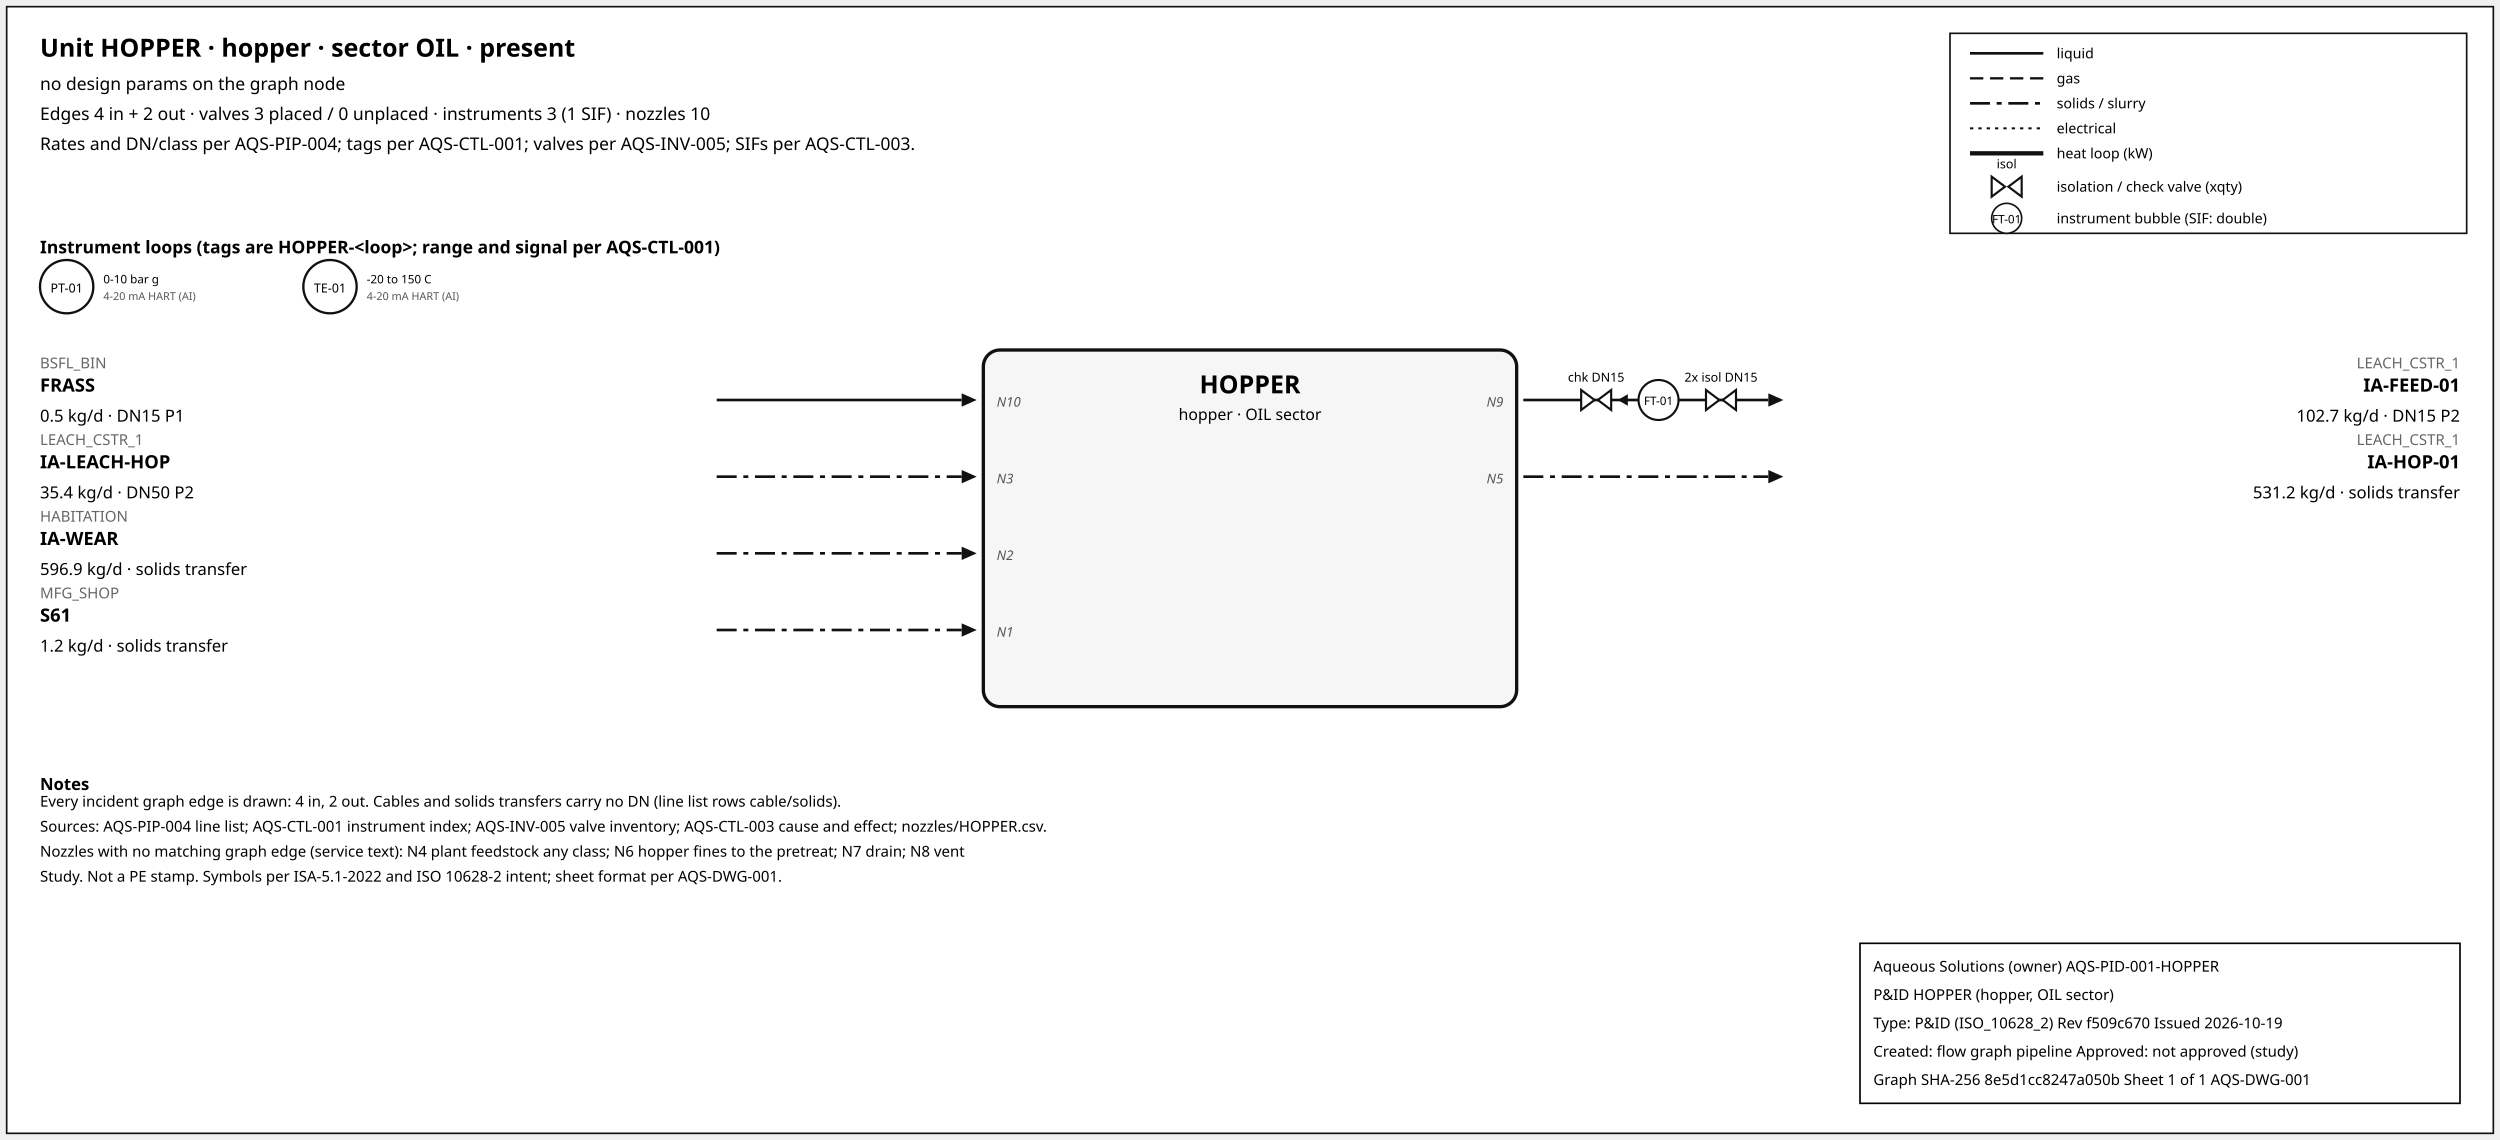
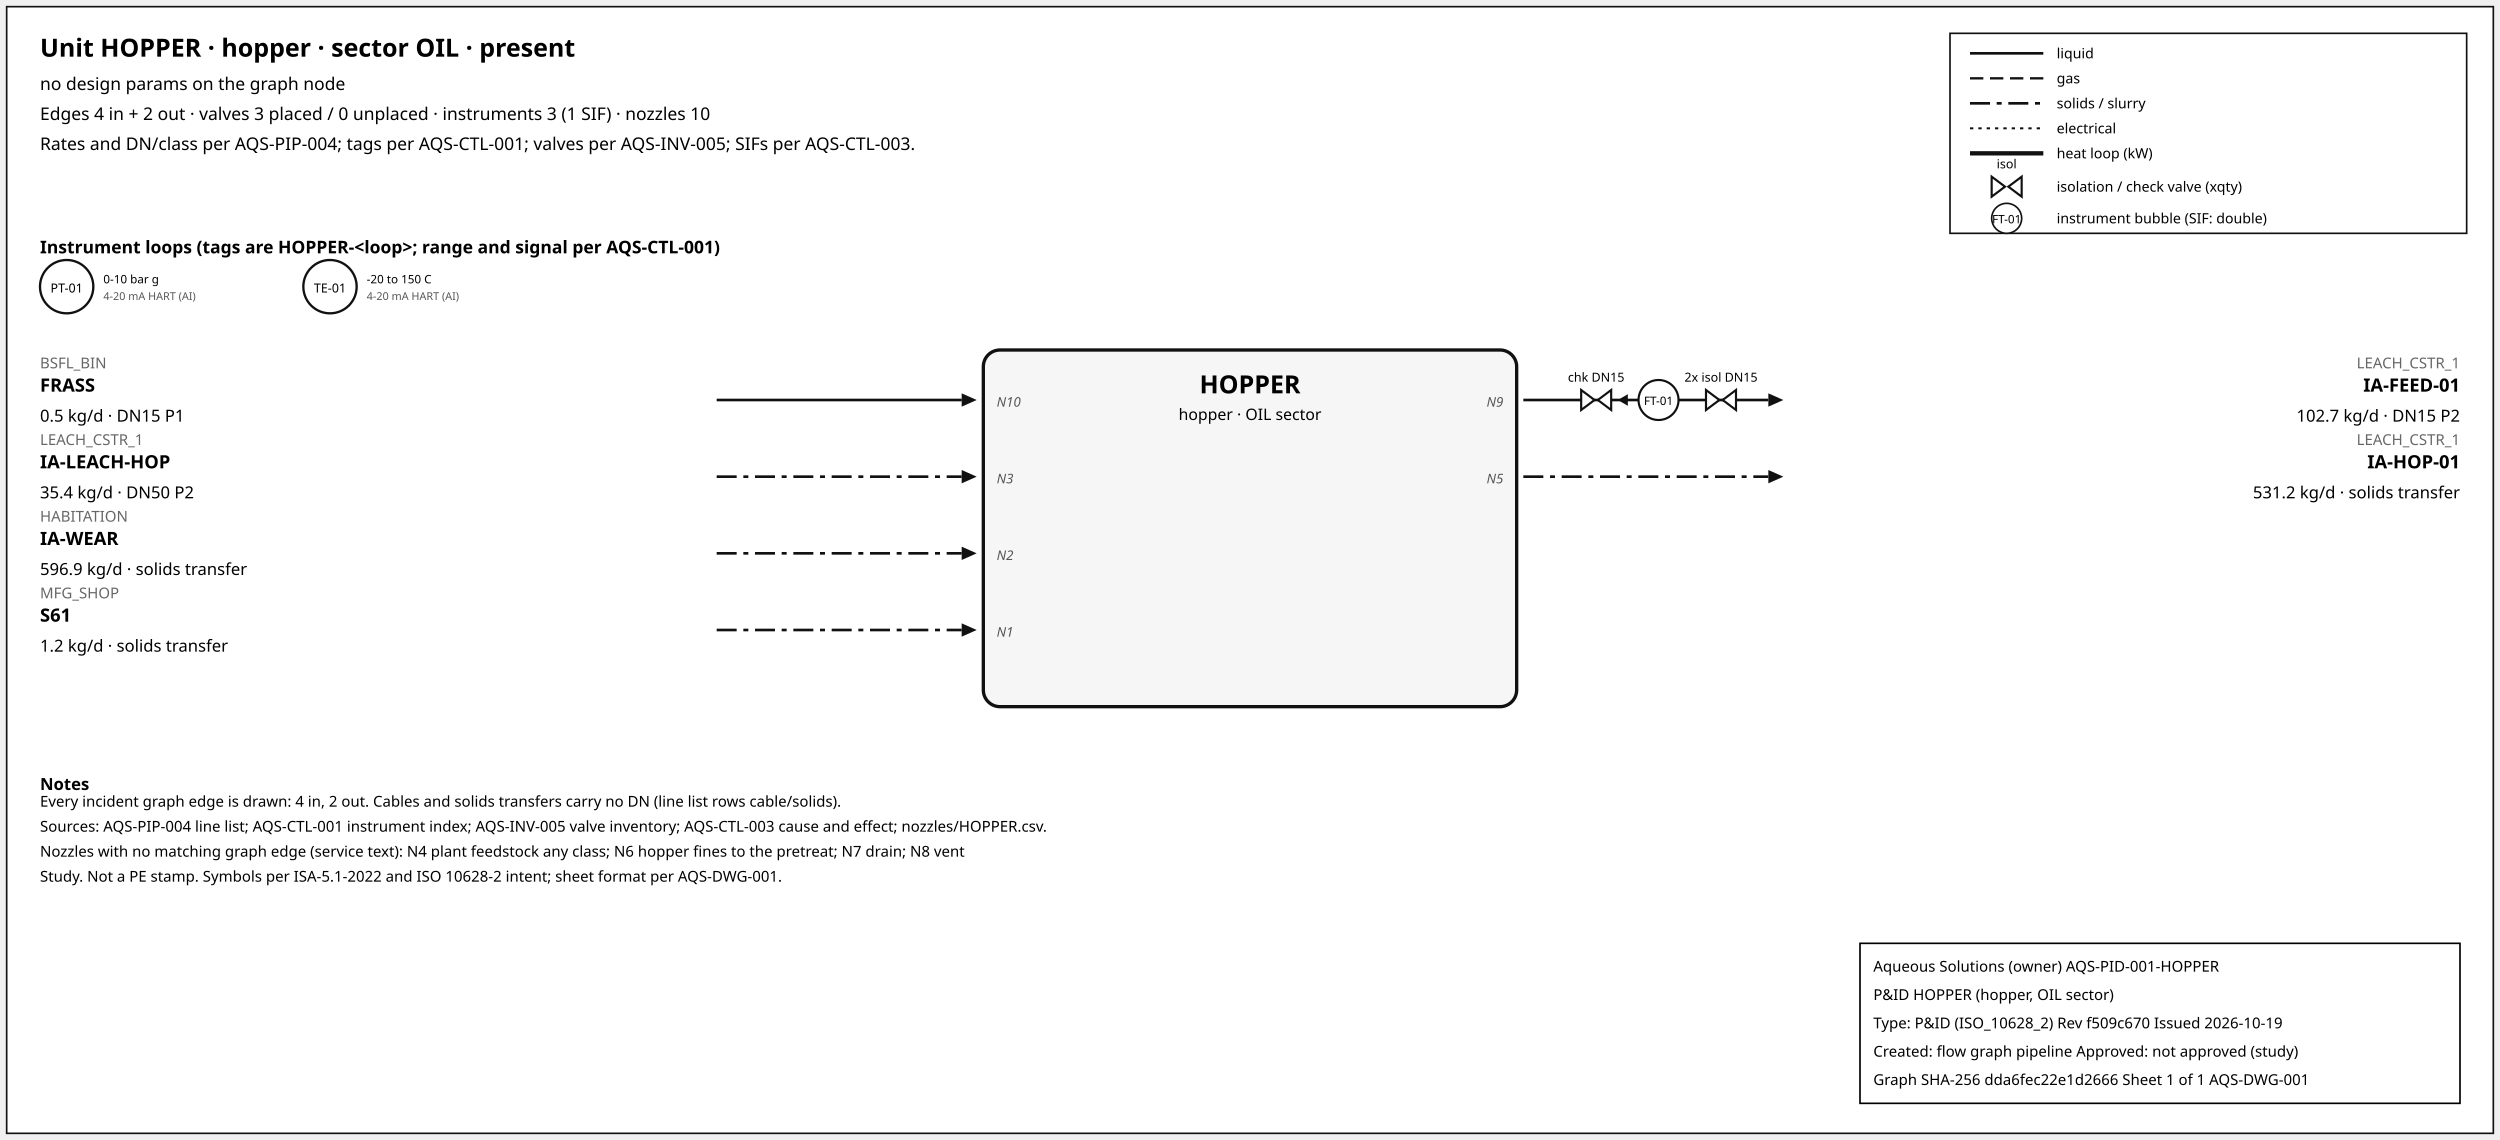
<svg xmlns="http://www.w3.org/2000/svg" width="1500" height="684" font-family="sans-serif">
  <rect x="4" y="4" width="1492" height="676" fill="white" stroke="#111" />
  <text x="24" y="34" font-size="15" font-weight="600">Unit HOPPER · hopper · sector OIL · present</text>
  <text x="24" y="54" font-size="10.5">no design params on the graph node</text>
  <text x="24" y="72" font-size="10.5">Edges 4 in + 2 out · valves 3 placed / 0 unplaced · instruments 3 (1 SIF) · nozzles 10</text>
  <text x="24" y="90" font-size="10.5">Rates and DN/class per AQS-PIP-004; tags per AQS-CTL-001; valves per AQS-INV-005; SIFs per AQS-CTL-003.</text>
  <rect x="1170" y="20" width="310" height="120" fill="white" stroke="#111" />
  <line x1="1182" y1="32" x2="1226" y2="32" stroke="#111" stroke-width="1.6" />
  <text x="1234" y="35" font-size="8.5">liquid</text>
  <line x1="1182" y1="47" x2="1226" y2="47" stroke="#111" stroke-width="1.4" stroke-dasharray="8,4" />
  <text x="1234" y="50" font-size="8.5">gas</text>
  <line x1="1182" y1="62" x2="1226" y2="62" stroke="#111" stroke-width="1.6" stroke-dasharray="12,4,3,4" />
  <text x="1234" y="65" font-size="8.5">solids / slurry</text>
  <line x1="1182" y1="77" x2="1226" y2="77" stroke="#111" stroke-width="1.2" stroke-dasharray="2,3" />
  <text x="1234" y="80" font-size="8.5">electrical</text>
  <line x1="1182" y1="92" x2="1226" y2="92" stroke="#111" stroke-width="2.6" />
  <text x="1234" y="95" font-size="8.5">heat loop (kW)</text>
  <path d="M 1195.0,106 L 1203.0,112 L 1195.0,118 Z M 1213.0,106 L 1205.0,112 L 1213.0,118 Z" fill="white" stroke="#111" stroke-width="1.3" />
  <text x="1204.0" y="101.0" font-size="7.5" text-anchor="middle">isol</text>
  <text x="1234" y="115" font-size="8.5">isolation / check valve (xqty)</text>
  <circle cx="1204" cy="131" r="9" fill="white" stroke="#111" />
  <text x="1204" y="134" font-size="7" text-anchor="middle">FT-01</text>
  <text x="1234" y="134" font-size="8.5">instrument bubble (SIF: double)</text>
  <text x="24" y="152" font-size="10.5" font-weight="600">Instrument loops (tags are HOPPER-&lt;loop&gt;; range and signal per AQS-CTL-001)</text>
  <circle cx="40" cy="172" r="16" fill="white" stroke="#111" stroke-width="1.4" />
  <text x="40" y="175.5" font-size="7.5" text-anchor="middle">PT-01</text>
  <text x="62" y="170" font-size="7">0-10 bar g</text>
  <text x="62" y="180" font-size="6.5" fill="#555">4-20 mA HART (AI)</text>
  <circle cx="198" cy="172" r="16" fill="white" stroke="#111" stroke-width="1.4" />
  <text x="198" y="175.5" font-size="7.5" text-anchor="middle">TE-01</text>
  <text x="220" y="170" font-size="7">-20 to 150 C</text>
  <text x="220" y="180" font-size="6.5" fill="#555">4-20 mA HART (AI)</text>
  <rect x="590" y="210" width="320" height="214" rx="10" fill="#f6f6f6" stroke="#111" stroke-width="2" />
  <text x="750.0" y="236" font-size="15" font-weight="700" text-anchor="middle">HOPPER</text>
  <text x="750.0" y="252" font-size="9.5" text-anchor="middle">hopper · OIL sector</text>
  <line x1="430" y1="240" x2="577" y2="240" stroke="#111" stroke-width="1.6" class="edge-in" />
  <polygon points="586,240 577,236 577,244" fill="#111" />
  <text x="24" y="221" font-size="9" fill="#666" text-anchor="start">BSFL_BIN</text>
  <text x="24" y="235" font-size="11" font-weight="600" text-anchor="start">FRASS</text>
  <text x="24" y="253" font-size="10" text-anchor="start">0.5 kg/d · DN15 P1</text>
  <text x="598" y="244" font-size="8" font-style="italic" fill="#555" text-anchor="start">N10</text>
  <line x1="430" y1="286" x2="577" y2="286" stroke="#111" stroke-width="1.6" stroke-dasharray="12,4,3,4" class="edge-in" />
  <polygon points="586,286 577,282 577,290" fill="#111" />
  <text x="24" y="267" font-size="9" fill="#666" text-anchor="start">LEACH_CSTR_1</text>
  <text x="24" y="281" font-size="11" font-weight="600" text-anchor="start">IA-LEACH-HOP</text>
  <text x="24" y="299" font-size="10" text-anchor="start">35.4 kg/d · DN50 P2</text>
  <text x="598" y="290" font-size="8" font-style="italic" fill="#555" text-anchor="start">N3</text>
  <line x1="430" y1="332" x2="577" y2="332" stroke="#111" stroke-width="1.6" stroke-dasharray="12,4,3,4" class="edge-in" />
  <polygon points="586,332 577,328 577,336" fill="#111" />
  <text x="24" y="313" font-size="9" fill="#666" text-anchor="start">HABITATION</text>
  <text x="24" y="327" font-size="11" font-weight="600" text-anchor="start">IA-WEAR</text>
  <text x="24" y="345" font-size="10" text-anchor="start">596.9 kg/d · solids transfer</text>
  <text x="598" y="336" font-size="8" font-style="italic" fill="#555" text-anchor="start">N2</text>
  <line x1="430" y1="378" x2="577" y2="378" stroke="#111" stroke-width="1.6" stroke-dasharray="12,4,3,4" class="edge-in" />
  <polygon points="586,378 577,374 577,382" fill="#111" />
  <text x="24" y="359" font-size="9" fill="#666" text-anchor="start">MFG_SHOP</text>
  <text x="24" y="373" font-size="11" font-weight="600" text-anchor="start">S61</text>
  <text x="24" y="391" font-size="10" text-anchor="start">1.2 kg/d · solids transfer</text>
  <text x="598" y="382" font-size="8" font-style="italic" fill="#555" text-anchor="start">N1</text>
  <line x1="914" y1="240" x2="1061" y2="240" stroke="#111" stroke-width="1.6" class="edge-out" />
  <polygon points="1070,240 1061,236 1061,244" fill="#111" />
  <text x="1476" y="221" font-size="9" fill="#666" text-anchor="end">LEACH_CSTR_1</text>
  <text x="1476" y="235" font-size="11" font-weight="600" text-anchor="end">IA-FEED-01</text>
  <text x="1476" y="253" font-size="10" text-anchor="end">102.7 kg/d · DN15 P2</text>
  <text x="902" y="244" font-size="8" font-style="italic" fill="#555" text-anchor="end">N9</text>
  <line x1="979.7" y1="240" x2="971.7" y2="240" stroke="#111" stroke-width="1.2" />
  <polygon points="970.7,240 976.7,236.5 976.7,243.5" fill="#111" />
  <path d="M 948.7,234 L 956.7,240 L 948.7,246 Z M 966.7,234 L 958.7,240 L 966.7,246 Z" fill="white" stroke="#111" stroke-width="1.3" />
  <text x="957.7" y="229.0" font-size="7.5" text-anchor="middle">chk DN15</text>
  <path d="M 1023.6,234 L 1031.6,240 L 1023.6,246 Z M 1041.6,234 L 1033.6,240 L 1041.6,246 Z" fill="white" stroke="#111" stroke-width="1.3" />
  <text x="1032.6" y="229.0" font-size="7.5" text-anchor="middle">2x isol DN15</text>
  <circle cx="995.12" cy="240" r="12" fill="white" stroke="#111" stroke-width="1.3" />
  <text x="995.12" y="243" font-size="7" text-anchor="middle">FT-01</text>
  <line x1="914" y1="286" x2="1061" y2="286" stroke="#111" stroke-width="1.6" stroke-dasharray="12,4,3,4" class="edge-out" />
  <polygon points="1070,286 1061,282 1061,290" fill="#111" />
  <text x="1476" y="267" font-size="9" fill="#666" text-anchor="end">LEACH_CSTR_1</text>
  <text x="1476" y="281" font-size="11" font-weight="600" text-anchor="end">IA-HOP-01</text>
  <text x="1476" y="299" font-size="10" text-anchor="end">531.2 kg/d · solids transfer</text>
  <text x="902" y="290" font-size="8" font-style="italic" fill="#555" text-anchor="end">N5</text>
  <text x="24" y="474" font-size="10" font-weight="600">Notes</text>
  <text x="24" y="484" font-size="9">Every incident graph edge is drawn: 4 in, 2 out. Cables and solids transfers carry no DN (line list rows cable/solids).</text>
  <text x="24" y="499" font-size="9">Sources: AQS-PIP-004 line list; AQS-CTL-001 instrument index; AQS-INV-005 valve inventory; AQS-CTL-003 cause and effect; nozzles/HOPPER.csv.</text>
  <text x="24" y="514" font-size="9">Nozzles with no matching graph edge (service text): N4 plant feedstock any class; N6 hopper fines to the pretreat; N7 drain; N8 vent</text>
  <text x="24" y="529" font-size="9">Study. Not a PE stamp. Symbols per ISA-5.1-2022 and ISO 10628-2 intent; sheet format per AQS-DWG-001.</text>
  <g id="aqs-title-block">
    <rect x="1116" y="566" width="360" height="96" fill="white" stroke="black" stroke-width="1" />
    <text x="1124" y="583" font-size="9">Aqueous Solutions (owner)   AQS-PID-001-HOPPER</text>
    <text x="1124" y="600" font-size="9">P&amp;ID HOPPER (hopper, OIL sector)</text>
    <text x="1124" y="617" font-size="9">Type: P&amp;ID (ISO_10628_2)   Rev f509c670   Issued 2026-10-19</text>
    <text x="1124" y="634" font-size="9">Created: flow graph pipeline   Approved: not approved (study)</text>
-     <text x="1124" y="651" font-size="9">Graph SHA-256 8e5d1cc8247a050b   Sheet 1 of 1   AQS-DWG-001</text>
+     <text x="1124" y="651" font-size="9">Graph SHA-256 dda6fec22e1d2666   Sheet 1 of 1   AQS-DWG-001</text>
  </g>
</svg>
